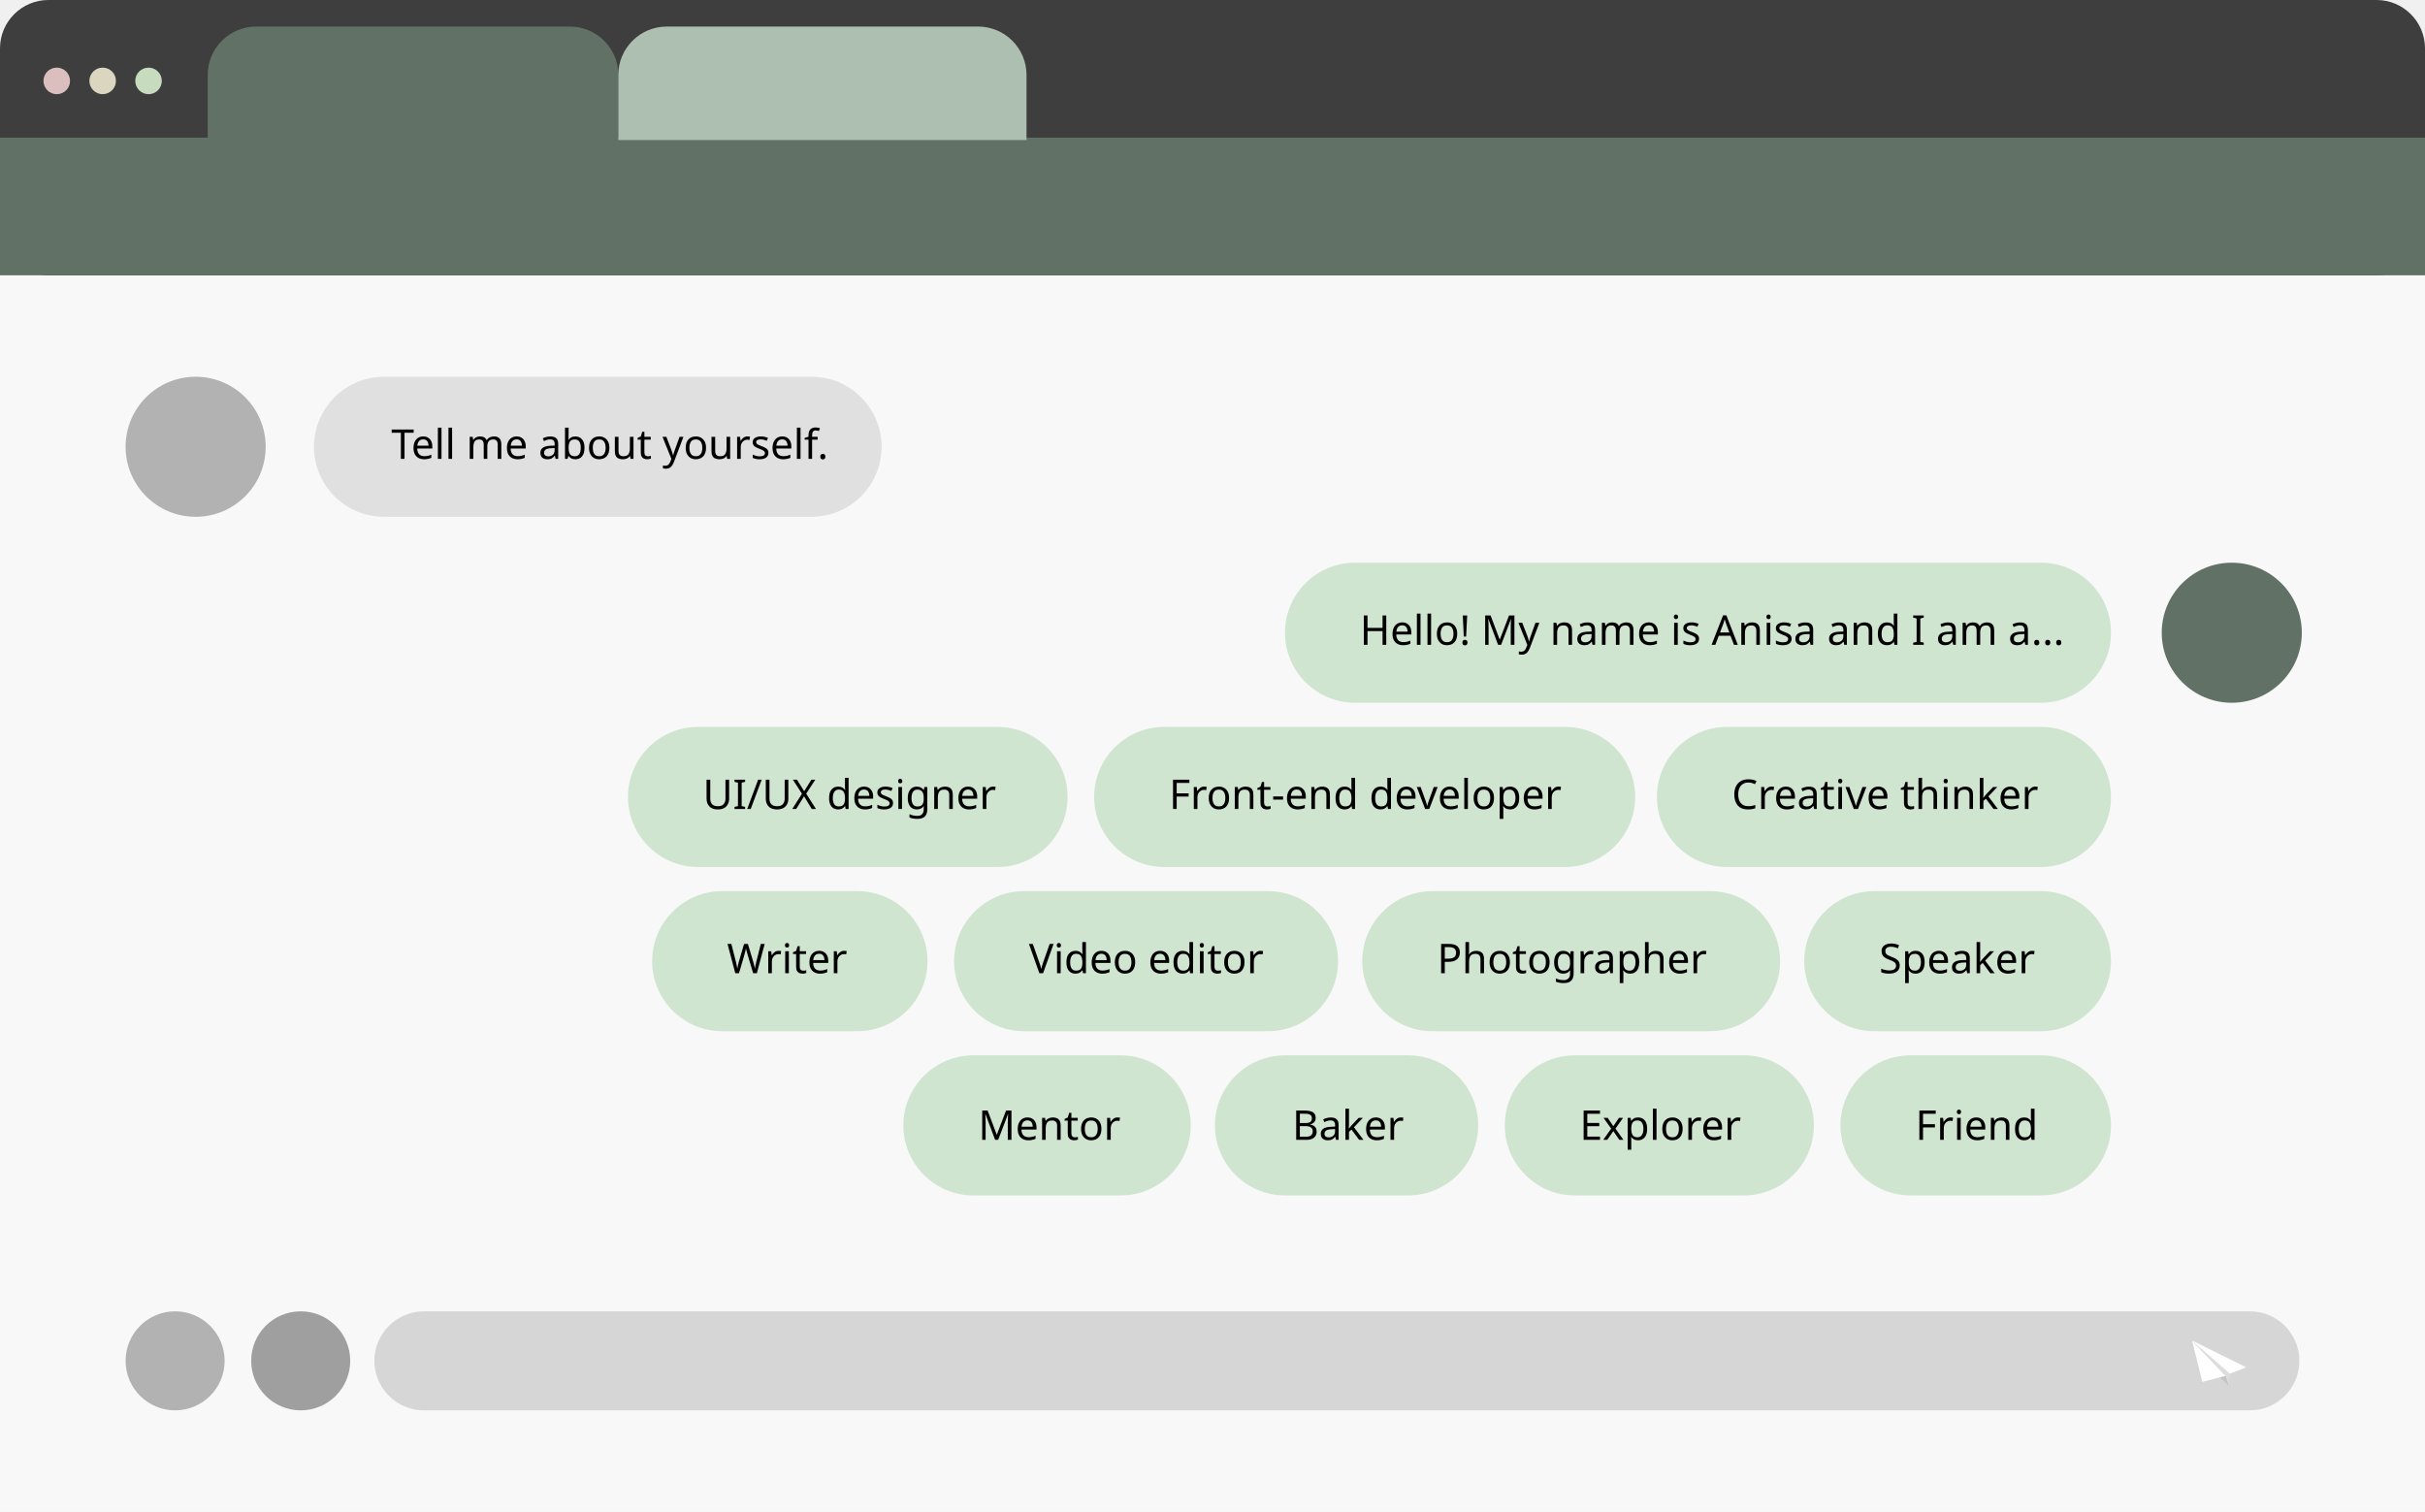
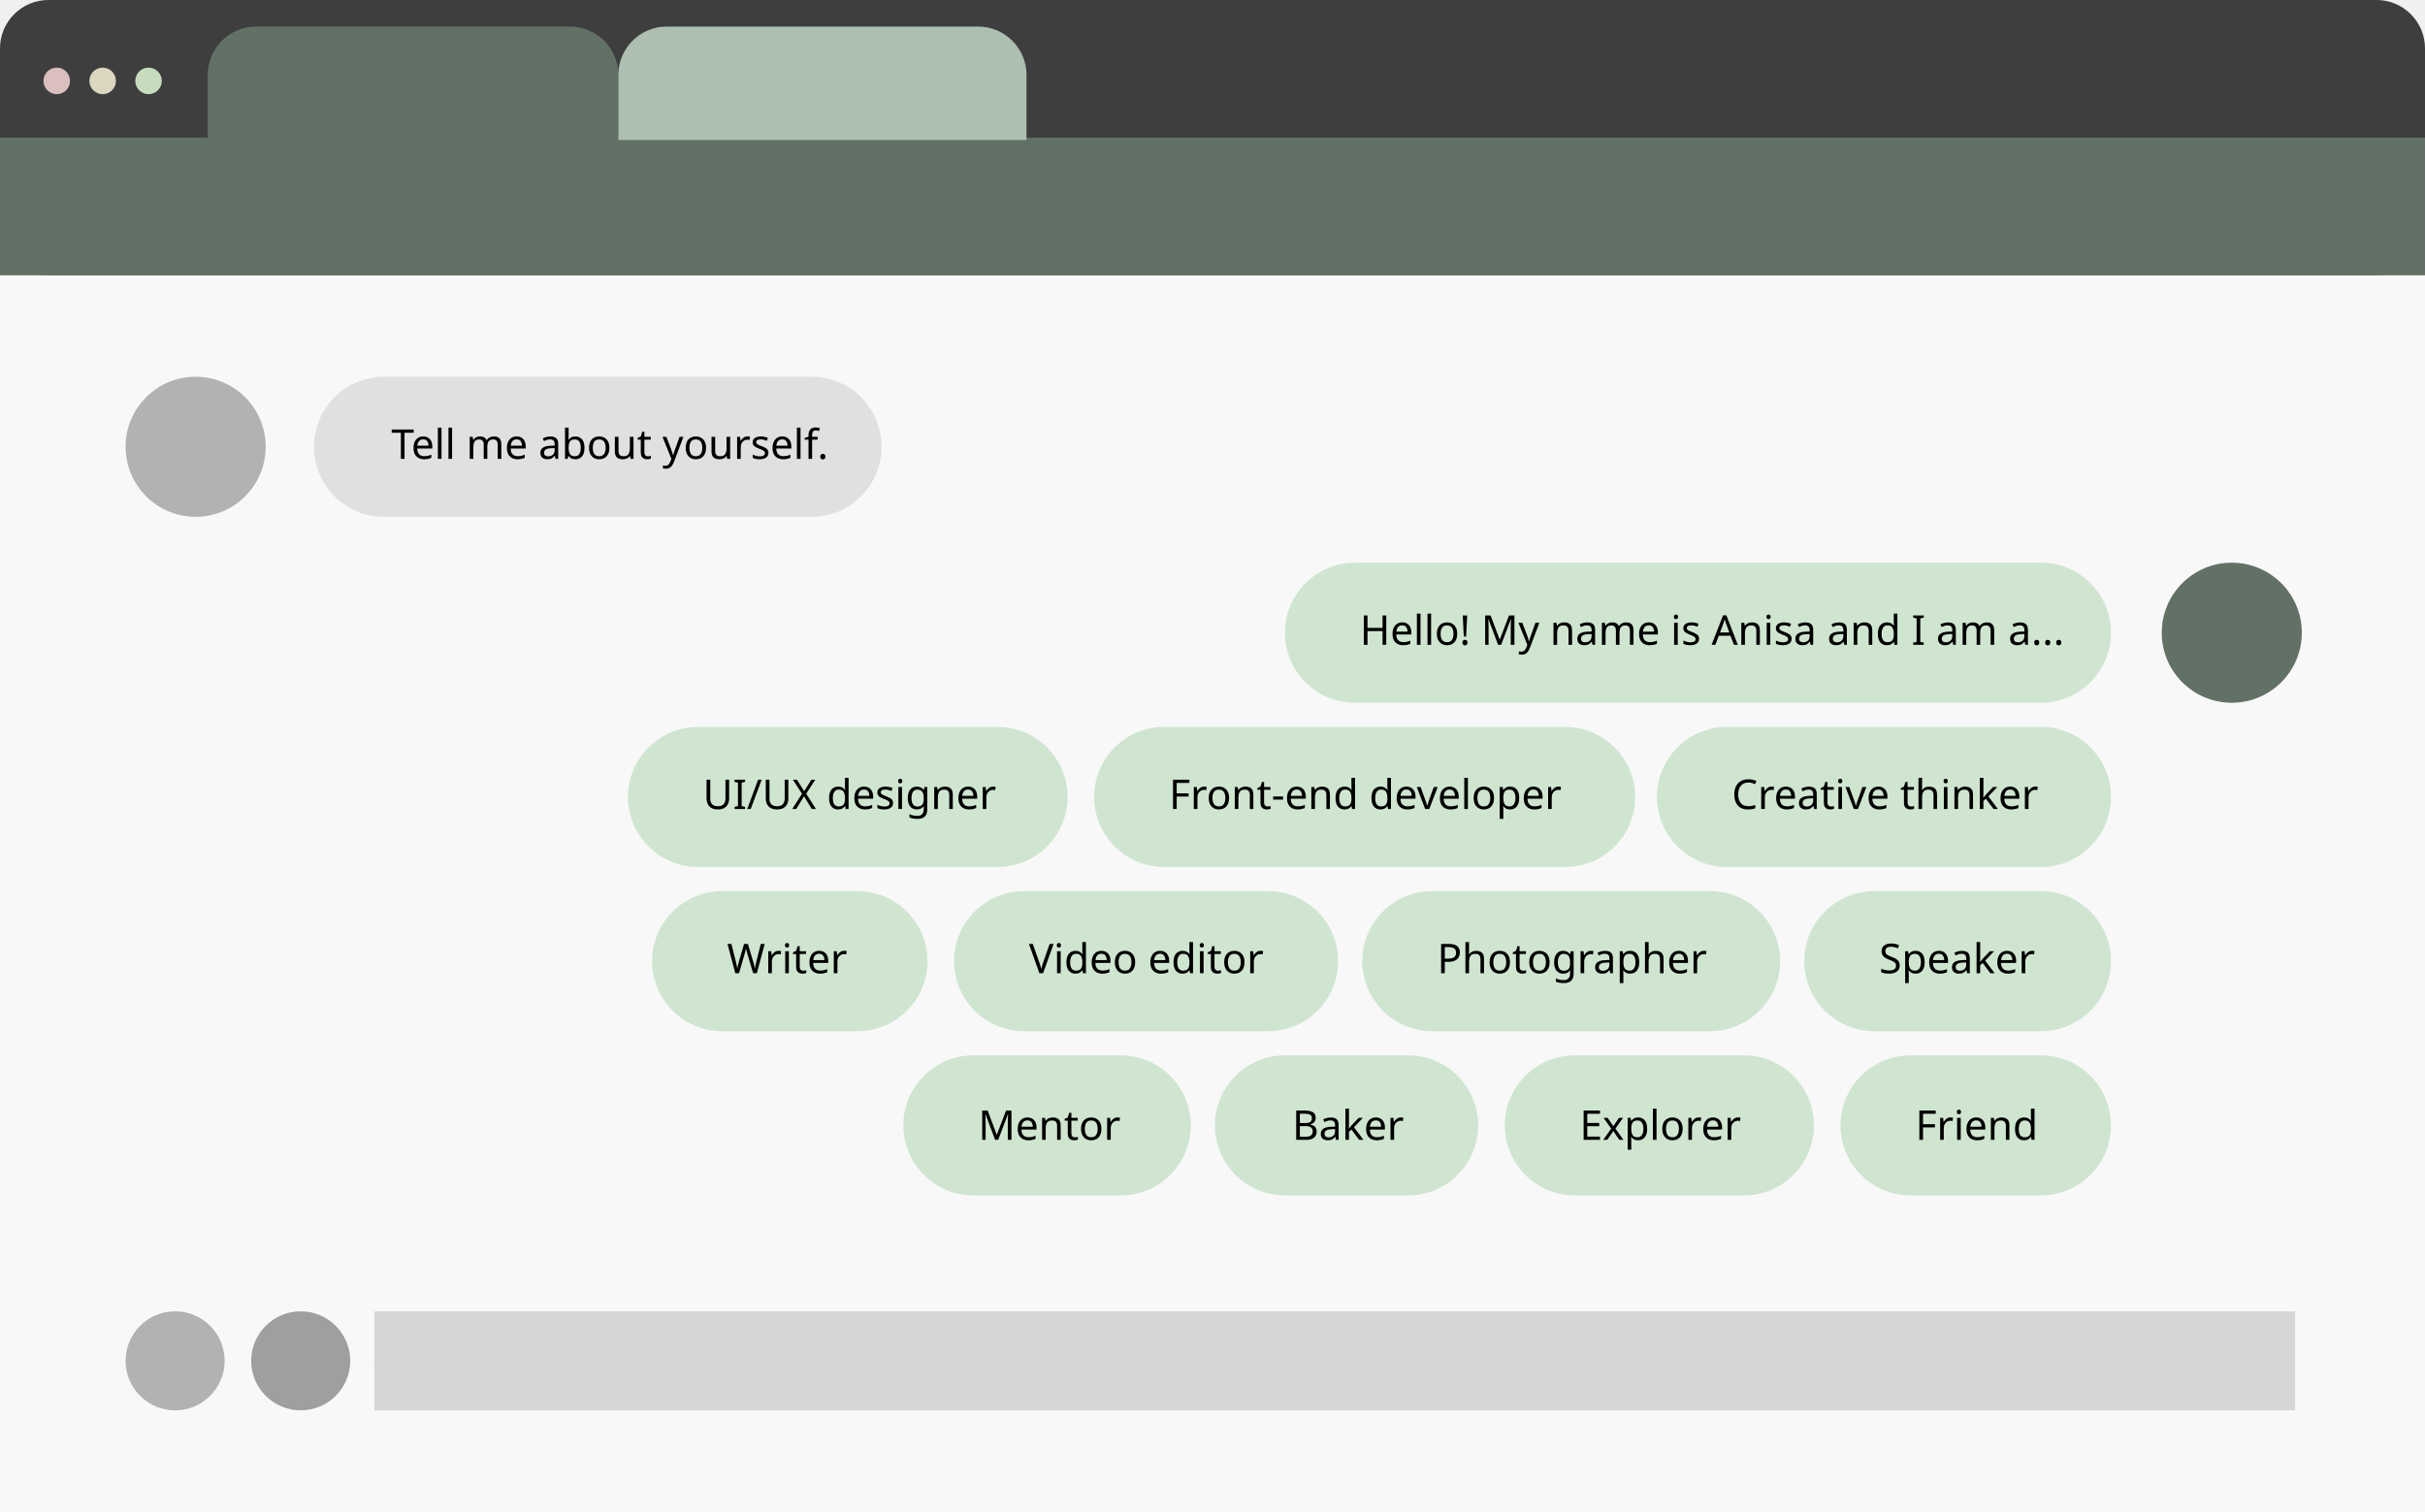
<svg xmlns="http://www.w3.org/2000/svg" version="1.1" id="Layer_1" x="0px" y="0px" viewBox="0 0 1004 626" style="enable-background:new 0 0 1004 626;" xml:space="preserve">
  <style type="text/css">
-     .st0 {
-         fill: #F8F8F8;
-     }
- 
-     .st1 {
-         fill: #CFE5D0;
-     }
- 
-     .st2 {
-         fill: #B2B2B2;
-     }
- 
-     .st3 {
-         fill: #E0E0E0;
-     }
- 
-     .st4 {
-         font-family: 'ProximaNova-Regular';
-     }
- 
-     .st5 {
-         font-size: 17px;
-     }
- 
-     .st6 {
-         fill: #3E3E3E;
-     }
- 
-     .st7 {
-         fill: #627166;
-     }
- 
-     .st8 {
-         fill: #ACBFB1;
-     }
- 
-     .st9 {
-         fill: #DBBFBF;
-     }
- 
-     .st10 {
-         fill: #DBD6BF;
-     }
- 
-     .st11 {
-         fill: #C7DBBF;
-     }
- 
-     .st12 {
-         fill: #D6D6D6;
-     }
- 
-     .st13 {
-         fill: #FFFFFF;
-     }
- 
-     .st14 {
-         fill: #DEDDDD;
-     }
- 
-     .st15 {
-         fill: #C4C4C4;
-     }
- 
-     .st16 {
-         fill: #9F9F9F;
-     }
-     </style>
+ 	.st0{fill:#F8F8F8;}
+ 	.st1{fill:#D6D6D6;}
+ 	.st2{fill:#CFE5D0;}
+ 	.st3{fill:#B2B2B2;}
+ 	.st4{fill:#E0E0E0;}
+ 	.st5{font-family:'ProximaNova-Regular';}
+ 	.st6{font-size:17px;}
+ 	.st7{fill:#3E3E3E;}
+ 	.st8{fill:#627166;}
+ 	.st9{fill:#ACBFB1;}
+ 	.st10{fill:#DBBFBF;}
+ 	.st11{fill:#DBD6BF;}
+ 	.st12{fill:#C7DBBF;}
+ 	.st13{fill:#FFFFFF;}
+ 	.st14{fill:#DEDDDD;}
+ 	.st15{fill:#C4C4C4;}
+ 	.st16{fill:#9F9F9F;}
+ </style>
  <rect id="Rectangle_17-2" y="114" class="st0" width="1004" height="512" />
-   <path id="Rectangle_16_1_" class="st1" d="M791,437h54c16,0,29,13,29,29l0,0c0,16-13,29-29,29h-54c-16,0-29-13-29-29l0,0   C762,450,775,437,791,437z" />
-   <circle id="asker_bubble" class="st2" cx="81" cy="185" r="29" />
-   <path id="Rectangle_4" class="st3" d="M159,156h177c16,0,29,13,29,29l0,0c0,16-13,29-29,29H159c-16,0-29-13-29-29l0,0    C130,169,143,156,159,156z" />
-   <text transform="matrix(1 0 0 1 162 190)" class="st4 st5">Tell me about yourself.</text>
-   <path id="browser" class="st6" d="M20,0h964c11,0,20,9,20,20v74c0,11-9,20-20,20H20c-11,0-20-9-20-20V20C0,9,9,0,20,0z" />
-   <rect id="browser_below" y="57" class="st7" width="1004" height="57" />
-   <path id="browser_tab_1" class="st7" d="M106,11h130c11,0,20,9,20,20v27H86V31C86,20,95,11,106,11z" />
-   <path id="browser_tab_2" class="st8" d="M276,11h129c11,0,20,9,20,20v27H256V31C256,20,265,11,276,11z" />
-   <circle id="browser_button_1" class="st9" cx="23.5" cy="33.5" r="5.5" />
-   <circle id="browser_button_2" class="st10" cx="42.5" cy="33.5" r="5.5" />
-   <circle id="browser_button_3" class="st11" cx="61.5" cy="33.5" r="5.5" />
-   <path id="Rectangle_5" class="st1" d="M561,233h284c16,0,29,13,29,29l0,0c0,16-13,29-29,29l0,0H561c-16,0-29-13-29-29l0,0l0,0     C532,246,545,233,561,233z" />
-   <text transform="matrix(1 0 0 1 563 267)" class="st4 st5">Hello! My name is Anisa and I am a...</text>
-   <path id="Rectangle_6" class="st1" d="M289,301h124c16,0,29,13,29,29l0,0c0,16-13,29-29,29H289c-16,0-29-13-29-29l0,0      C260,314,273,301,289,301z" />
-   <text transform="matrix(1 0 0 1 291 335)" class="st4 st5">UI/UX designer</text>
-   <path id="Rectangle_7" class="st1" d="M482,301h166c16,0,29,13,29,29l0,0c0,16-13,29-29,29H482c-16,0-29-13-29-29l0,0       C453,314,466,301,482,301z" />
-   <text transform="matrix(1 0 0 1 484 335)" class="st4 st5">Front-end developer</text>
-   <path id="Rectangle_8" class="st1" d="M715,301h130c16,0,29,13,29,29l0,0c0,16-13,29-29,29H715c-16,0-29-13-29-29l0,0        C686,314,699,301,715,301z" />
-   <text transform="matrix(1 0 0 1 717 335)" class="st4 st5">Creative thinker</text>
-   <path id="Rectangle_9" class="st1" d="M299,369h56c16,0,29,13,29,29l0,0c0,16-13,29-29,29l0,0h-56c-16,0-29-13-29-29l0,0l0,0         C270,382,283,369,299,369z" />
-   <text transform="matrix(1 0 0 1 301 403)" class="st4 st5">Writer</text>
-   <path id="Rectangle_11" class="st1" d="M424,369h101c16,0,29,13,29,29l0,0c0,16-13,29-29,29l0,0H424c-16,0-29-13-29-29l0,0l0,0          C395,382,408,369,424,369z" />
-   <text transform="matrix(1 0 0 1 426 403)" class="st4 st5">Video editor</text>
-   <path id="Rectangle_14" class="st1" d="M593,369h115c16,0,29,13,29,29l0,0c0,16-13,29-29,29l0,0H593c-16,0-29-13-29-29l0,0l0,0           C564,382,577,369,593,369z" />
-   <text transform="matrix(1 0 0 1 595 403)" class="st4 st5">Photographer</text>
-   <path id="Rectangle_10" class="st1" d="M776,369h69c16,0,29,13,29,29l0,0c0,16-13,29-29,29l0,0h-69c-16,0-29-13-29-29l0,0l0,0            C747,382,760,369,776,369z" />
-   <text transform="matrix(1 0 0 1 778 403)" class="st4 st5">Speaker</text>
-   <path id="Rectangle_13" class="st1" d="M403,437h61c16,0,29,13,29,29l0,0c0,16-13,29-29,29l0,0h-61c-16,0-29-13-29-29l0,0l0,0             C374,450,387,437,403,437z" />
-   <text transform="matrix(1 0 0 1 405 472)" class="st4 st5">Mentor</text>
-   <path id="Rectangle_12" class="st1" d="M532,437h51c16,0,29,13,29,29l0,0c0,16-13,29-29,29l0,0h-51c-16,0-29-13-29-29l0,0l0,0              C503,450,516,437,532,437z" />
-   <text transform="matrix(1 0 0 1 535 472)" class="st4 st5">Baker</text>
-   <path id="Rectangle_15" class="st1" d="M652,437h70c16,0,29,13,29,29l0,0c0,16-13,29-29,29l0,0h-70c-16,0-29-13-29-29l0,0l0,0               C623,450,636,437,652,437z" />
-   <text transform="matrix(1 0 0 1 654 472)" class="st4 st5">Explorer</text>
-   <text transform="matrix(1 0 0 1 793 472)" class="st4 st5">Friend</text>
-   <circle class="st7" cx="924" cy="262" r="29" />
-   <path id="Rectangle_21" class="st12" d="M175.5,543h756c11.3,0,20.5,9.2,20.5,20.5l0,0l0,0c0,11.3-9.2,20.5-20.5,20.5l0,0h-756                c-11.3,0-20.5-9.2-20.5-20.5l0,0l0,0C155,552.2,164.2,543,175.5,543L175.5,543z" />
+   <path class="st1" d="M929.7,584H175.5c-11.3,0-20.5-9.2-20.5-20.5l0,0c0-11.3,9.2-20.5,20.5-20.5h754.2c11.3,0,20.5,9.2,20.5,20.5  l0,0C950.2,574.8,941,584,929.7,584z" />
+   <path id="Rectangle_16_1_" class="st2" d="M791,437h54c16,0,29,13,29,29l0,0c0,16-13,29-29,29h-54c-16,0-29-13-29-29l0,0  C762,450,775,437,791,437z" />
+   <circle id="asker_bubble" class="st3" cx="81" cy="185" r="29" />
+   <path id="Rectangle_4" class="st4" d="M159,156h177c16,0,29,13,29,29l0,0c0,16-13,29-29,29H159c-16,0-29-13-29-29l0,0  C130,169,143,156,159,156z" />
+   <text transform="matrix(1 0 0 1 162 190)" class="st5 st6">Tell me about yourself.</text>
+   <path id="browser" class="st7" d="M20,0h964c11,0,20,9,20,20v74c0,11-9,20-20,20H20c-11,0-20-9-20-20V20C0,9,9,0,20,0z" />
+   <rect id="browser_below" y="57" class="st8" width="1004" height="57" />
+   <path id="browser_tab_1" class="st8" d="M106,11h130c11,0,20,9,20,20v27H86V31C86,20,95,11,106,11z" />
+   <path id="browser_tab_2" class="st9" d="M276,11h129c11,0,20,9,20,20v27H256V31C256,20,265,11,276,11z" />
+   <circle id="browser_button_1" class="st10" cx="23.5" cy="33.5" r="5.5" />
+   <circle id="browser_button_2" class="st11" cx="42.5" cy="33.5" r="5.5" />
+   <circle id="browser_button_3" class="st12" cx="61.5" cy="33.5" r="5.5" />
+   <path id="Rectangle_5" class="st2" d="M561,233h284c16,0,29,13,29,29l0,0c0,16-13,29-29,29l0,0H561c-16,0-29-13-29-29l0,0l0,0  C532,246,545,233,561,233z" />
+   <text transform="matrix(1 0 0 1 563 267)" class="st5 st6">Hello! My name is Anisa and I am a...</text>
+   <path id="Rectangle_6" class="st2" d="M289,301h124c16,0,29,13,29,29l0,0c0,16-13,29-29,29H289c-16,0-29-13-29-29l0,0  C260,314,273,301,289,301z" />
+   <text transform="matrix(1 0 0 1 291 335)" class="st5 st6">UI/UX designer</text>
+   <path id="Rectangle_7" class="st2" d="M482,301h166c16,0,29,13,29,29l0,0c0,16-13,29-29,29H482c-16,0-29-13-29-29l0,0  C453,314,466,301,482,301z" />
+   <text transform="matrix(1 0 0 1 484 335)" class="st5 st6">Front-end developer</text>
+   <path id="Rectangle_8" class="st2" d="M715,301h130c16,0,29,13,29,29l0,0c0,16-13,29-29,29H715c-16,0-29-13-29-29l0,0  C686,314,699,301,715,301z" />
+   <text transform="matrix(1 0 0 1 717 335)" class="st5 st6">Creative thinker</text>
+   <path id="Rectangle_9" class="st2" d="M299,369h56c16,0,29,13,29,29l0,0c0,16-13,29-29,29l0,0h-56c-16,0-29-13-29-29l0,0l0,0  C270,382,283,369,299,369z" />
+   <text transform="matrix(1 0 0 1 301 403)" class="st5 st6">Writer</text>
+   <path id="Rectangle_11" class="st2" d="M424,369h101c16,0,29,13,29,29l0,0c0,16-13,29-29,29l0,0H424c-16,0-29-13-29-29l0,0l0,0  C395,382,408,369,424,369z" />
+   <text transform="matrix(1 0 0 1 426 403)" class="st5 st6">Video editor</text>
+   <path id="Rectangle_14" class="st2" d="M593,369h115c16,0,29,13,29,29l0,0c0,16-13,29-29,29l0,0H593c-16,0-29-13-29-29l0,0l0,0  C564,382,577,369,593,369z" />
+   <text transform="matrix(1 0 0 1 595 403)" class="st5 st6">Photographer</text>
+   <path id="Rectangle_10" class="st2" d="M776,369h69c16,0,29,13,29,29l0,0c0,16-13,29-29,29l0,0h-69c-16,0-29-13-29-29l0,0l0,0  C747,382,760,369,776,369z" />
+   <text transform="matrix(1 0 0 1 778 403)" class="st5 st6">Speaker</text>
+   <path id="Rectangle_13" class="st2" d="M403,437h61c16,0,29,13,29,29l0,0c0,16-13,29-29,29l0,0h-61c-16,0-29-13-29-29l0,0l0,0  C374,450,387,437,403,437z" />
+   <text transform="matrix(1 0 0 1 405 472)" class="st5 st6">Mentor</text>
+   <path id="Rectangle_12" class="st2" d="M532,437h51c16,0,29,13,29,29l0,0c0,16-13,29-29,29l0,0h-51c-16,0-29-13-29-29l0,0l0,0  C503,450,516,437,532,437z" />
+   <text transform="matrix(1 0 0 1 535 472)" class="st5 st6">Baker</text>
+   <path id="Rectangle_15" class="st2" d="M652,437h70c16,0,29,13,29,29l0,0c0,16-13,29-29,29l0,0h-70c-16,0-29-13-29-29l0,0l0,0  C623,450,636,437,652,437z" />
+   <text transform="matrix(1 0 0 1 654 472)" class="st5 st6">Explorer</text>
+   <text transform="matrix(1 0 0 1 793 472)" class="st5 st6">Friend</text>
+   <circle class="st8" cx="924" cy="262" r="29" />
  <g id="Group_1">
    <path id="Path_6" class="st13" d="M921.6,569.7l-14-14.5l4.2,17L921.6,569.7z" />
    <path id="Path_8" class="st14" d="M921.5,569.9l1.2,3.9l0.5-5l-15.7-13.7L921.5,569.9z" />
    <path id="Path_7" class="st13" d="M907.4,555l15.8,13.8l6.8-2.6L907.4,555z" />
    <path id="Path_9" class="st15" d="M922.7,573.7l-3.6-3.3l2.4-0.6" />
  </g>
-   <circle id="Ellipse_4" class="st2" cx="72.5" cy="563.5" r="20.5" />
+   <circle id="Ellipse_4" class="st3" cx="72.5" cy="563.5" r="20.5" />
  <circle id="Ellipse_5" class="st16" cx="124.5" cy="563.5" r="20.5" />
+   <rect x="155" y="543" class="st1" width="795.2" height="41" />
</svg>
